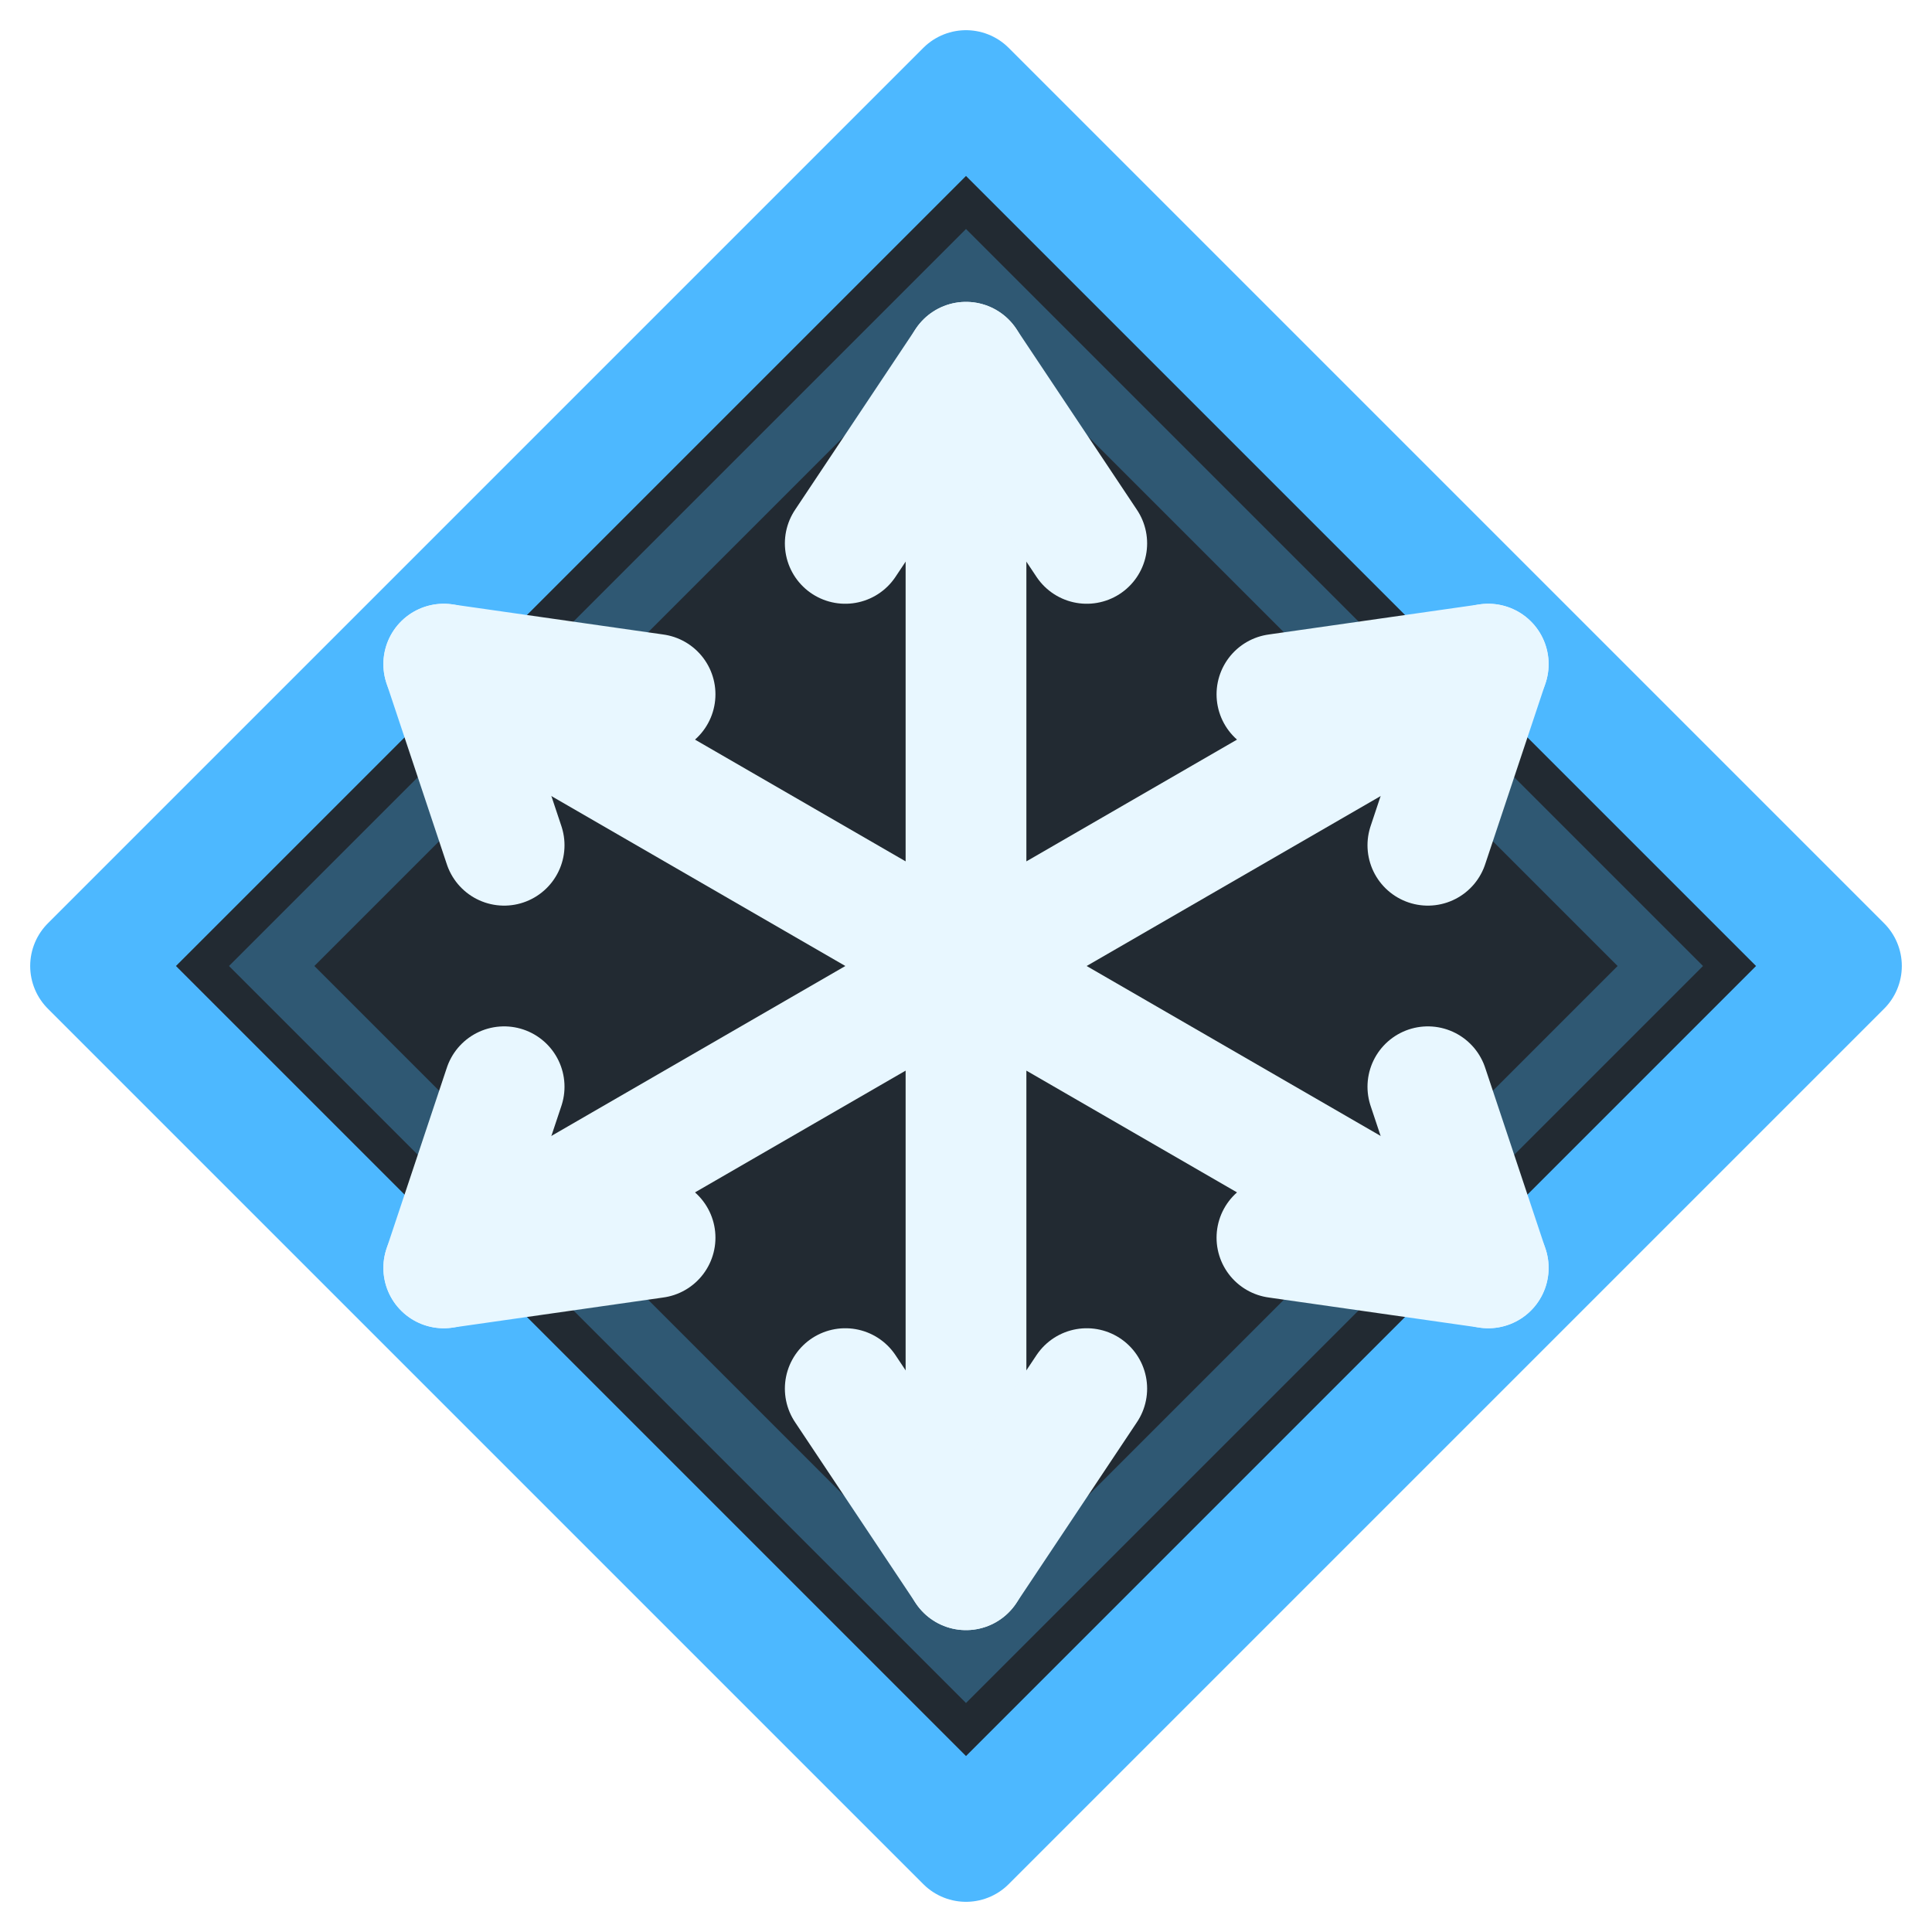
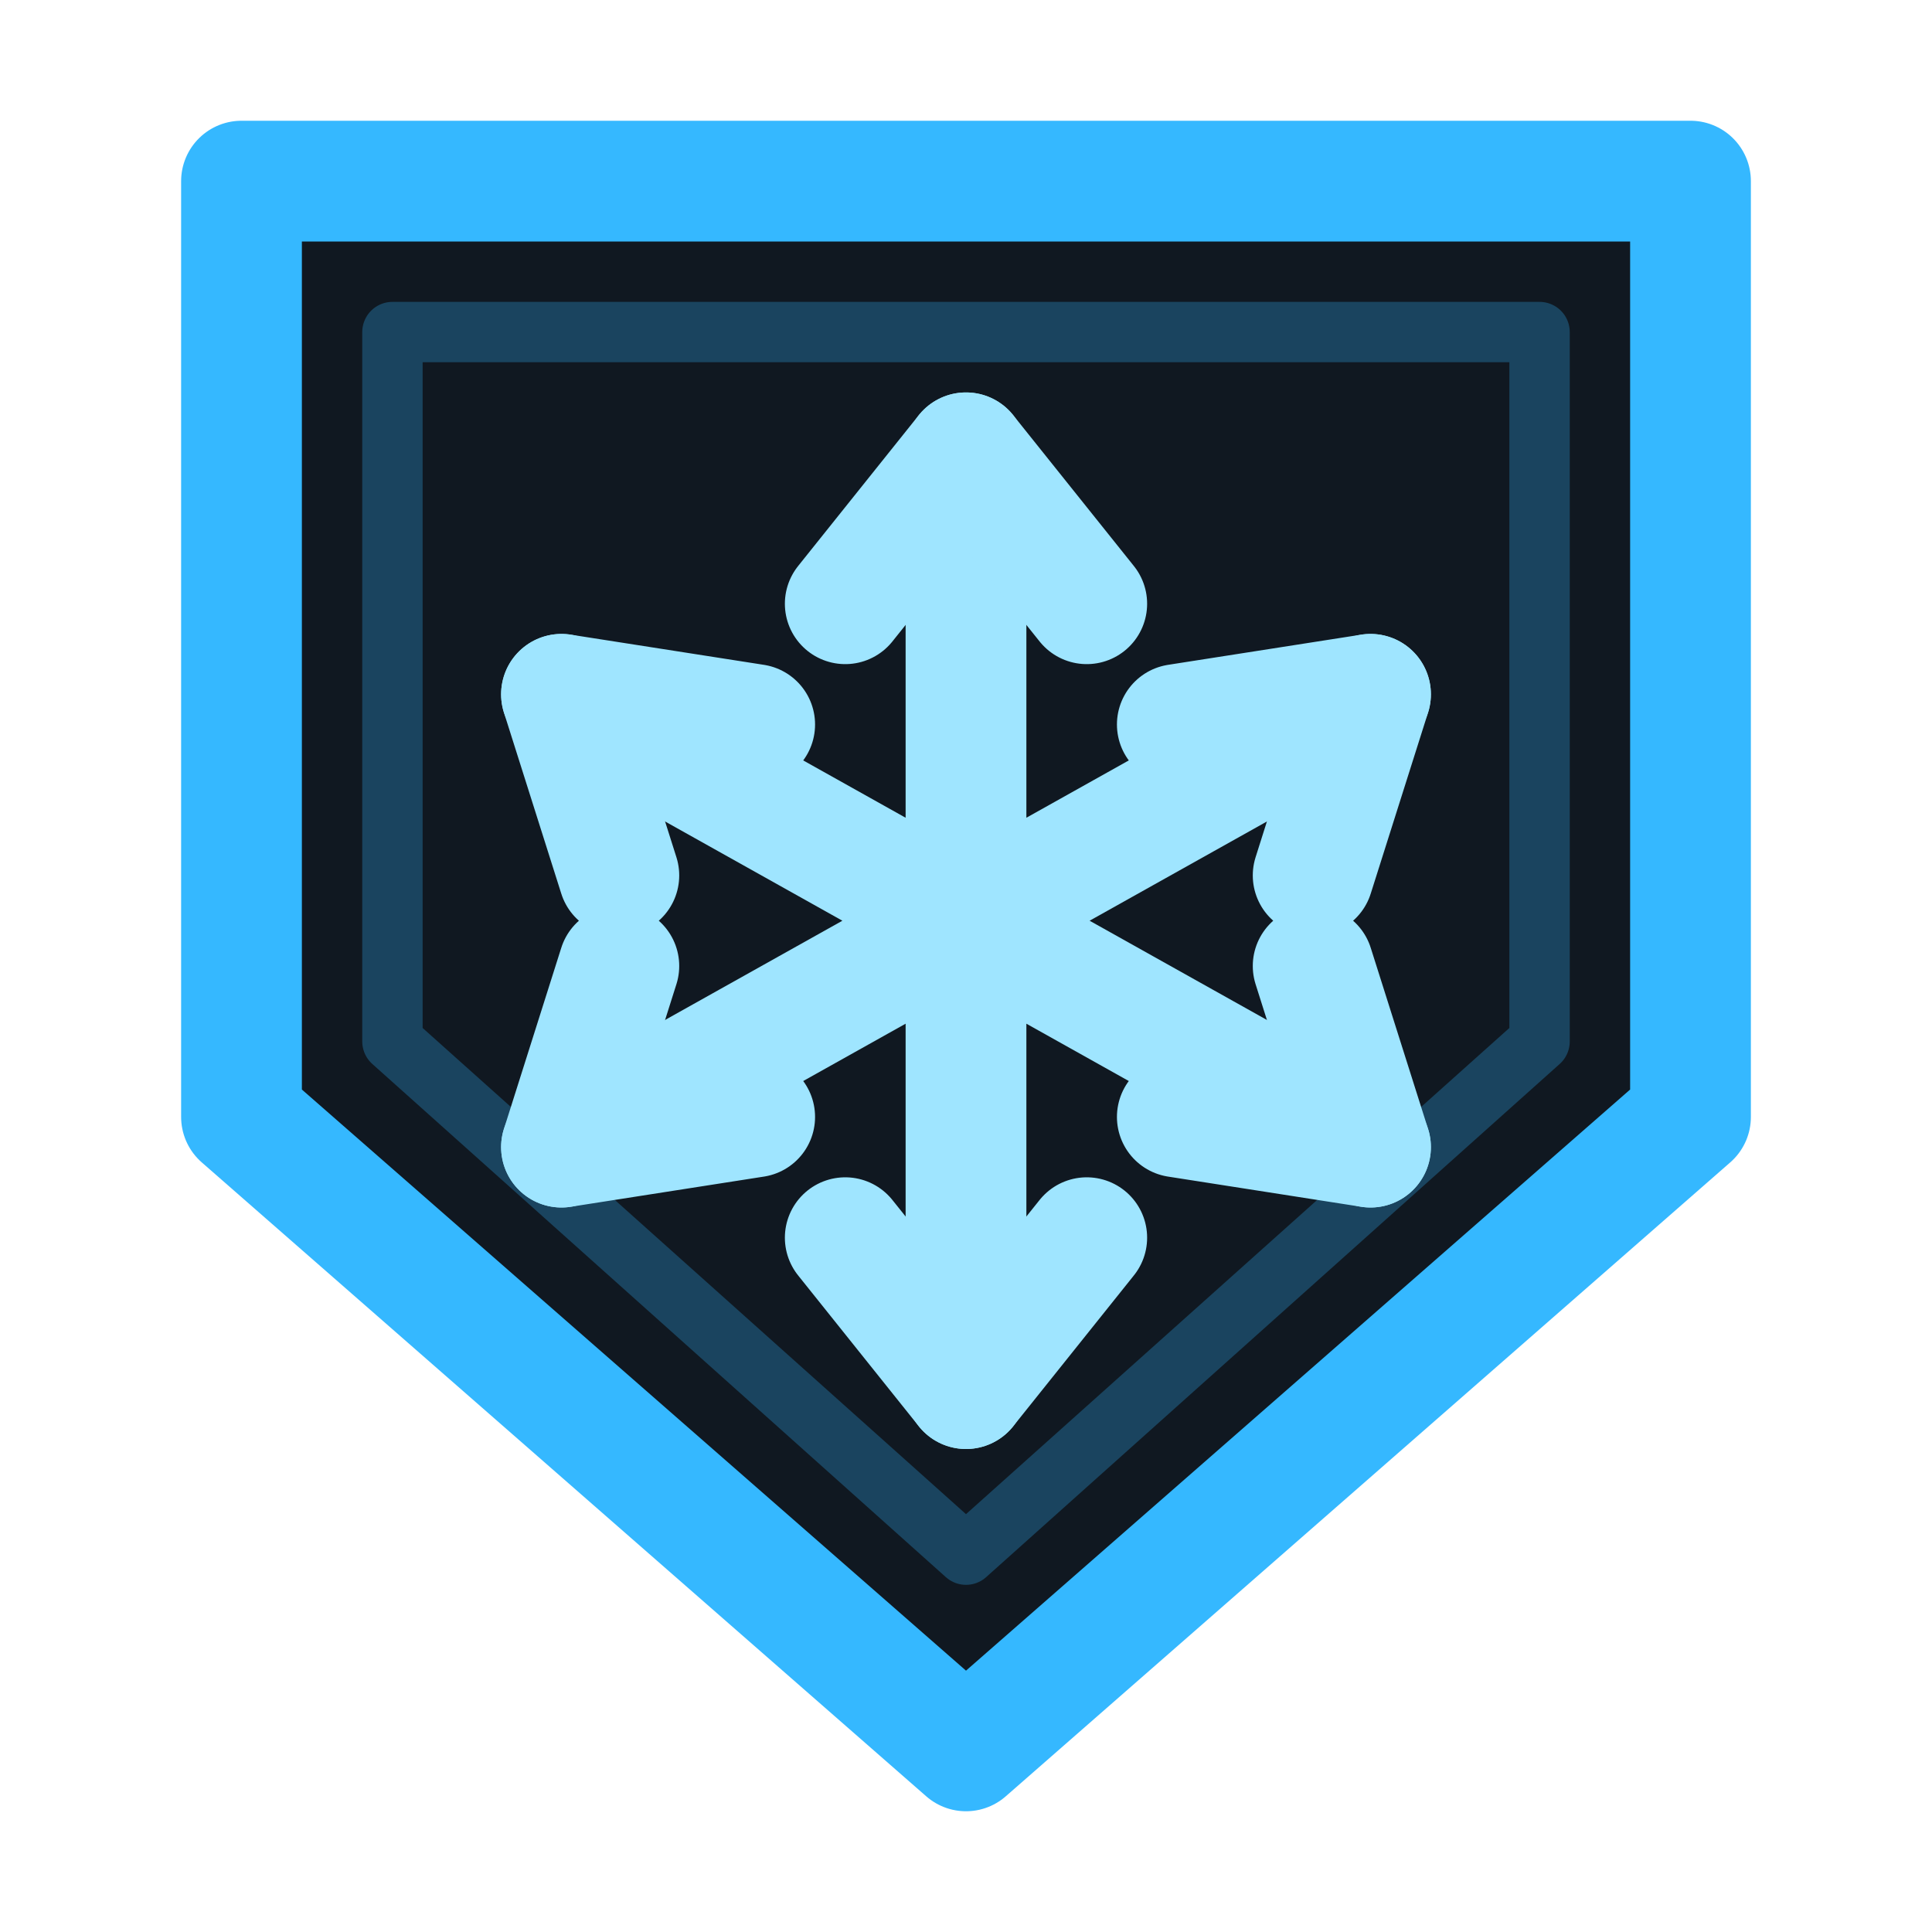
- <svg xmlns="http://www.w3.org/2000/svg" viewBox="0 0 64 64" width="64" height="64">
-   <path d="M32 3L61 32 32 61 3 32z" fill="#101821" fill-opacity=".92" stroke="#4db8ff" stroke-width="4" stroke-linejoin="round" />
-   <path d="M32 9L55 32 32 55 9 32z" fill="none" stroke="#4db8ff" stroke-opacity=".32" stroke-width="2" />
-   <g stroke="#e8f7ff" stroke-width="4" stroke-linecap="round">
-     <path d="M32 12v40M14.7 22l34.6 20M49.3 22L14.7 42" />
-     <path d="M32 12l-4 6M32 12l4 6M32 52l-4-6M32 52l4-6M14.7 22l7 1M14.7 22l2 6M49.3 22l-7 1M49.3 22l-2 6M14.7 42l7-1M14.7 42l2-6M49.3 42l-7-1M49.3 42l-2-6" />
+ <svg xmlns="http://www.w3.org/2000/svg" viewBox="0 0 64 64">
+   <path d="M8 6H56V37L32 58L8 37Z" fill="#101821" stroke="#35b8ff" stroke-width="4" stroke-linejoin="round" />
+   <path d="M13 11H51V34.5L32 51.5L13 34.5Z" fill="none" stroke="#35b8ff" stroke-opacity=".28" stroke-width="2" stroke-linejoin="round" />
+   <g stroke="#9fe5ff" stroke-width="4" stroke-linecap="round" stroke-linejoin="round">
+     <path d="M32 15V46M18.6 23L45.4 38M45.4 23L18.6 38" />
+     <path d="M32 15L28 20M32 15L36 20M32 46L28 41M32 46L36 41M18.6 23L25 24M18.6 23L20.5 29M45.4 23L39 24M45.4 23L43.5 29M18.6 38L25 37M18.6 38L20.5 32M45.4 38L39 37M45.4 38L43.5 32" />
  </g>
</svg>
